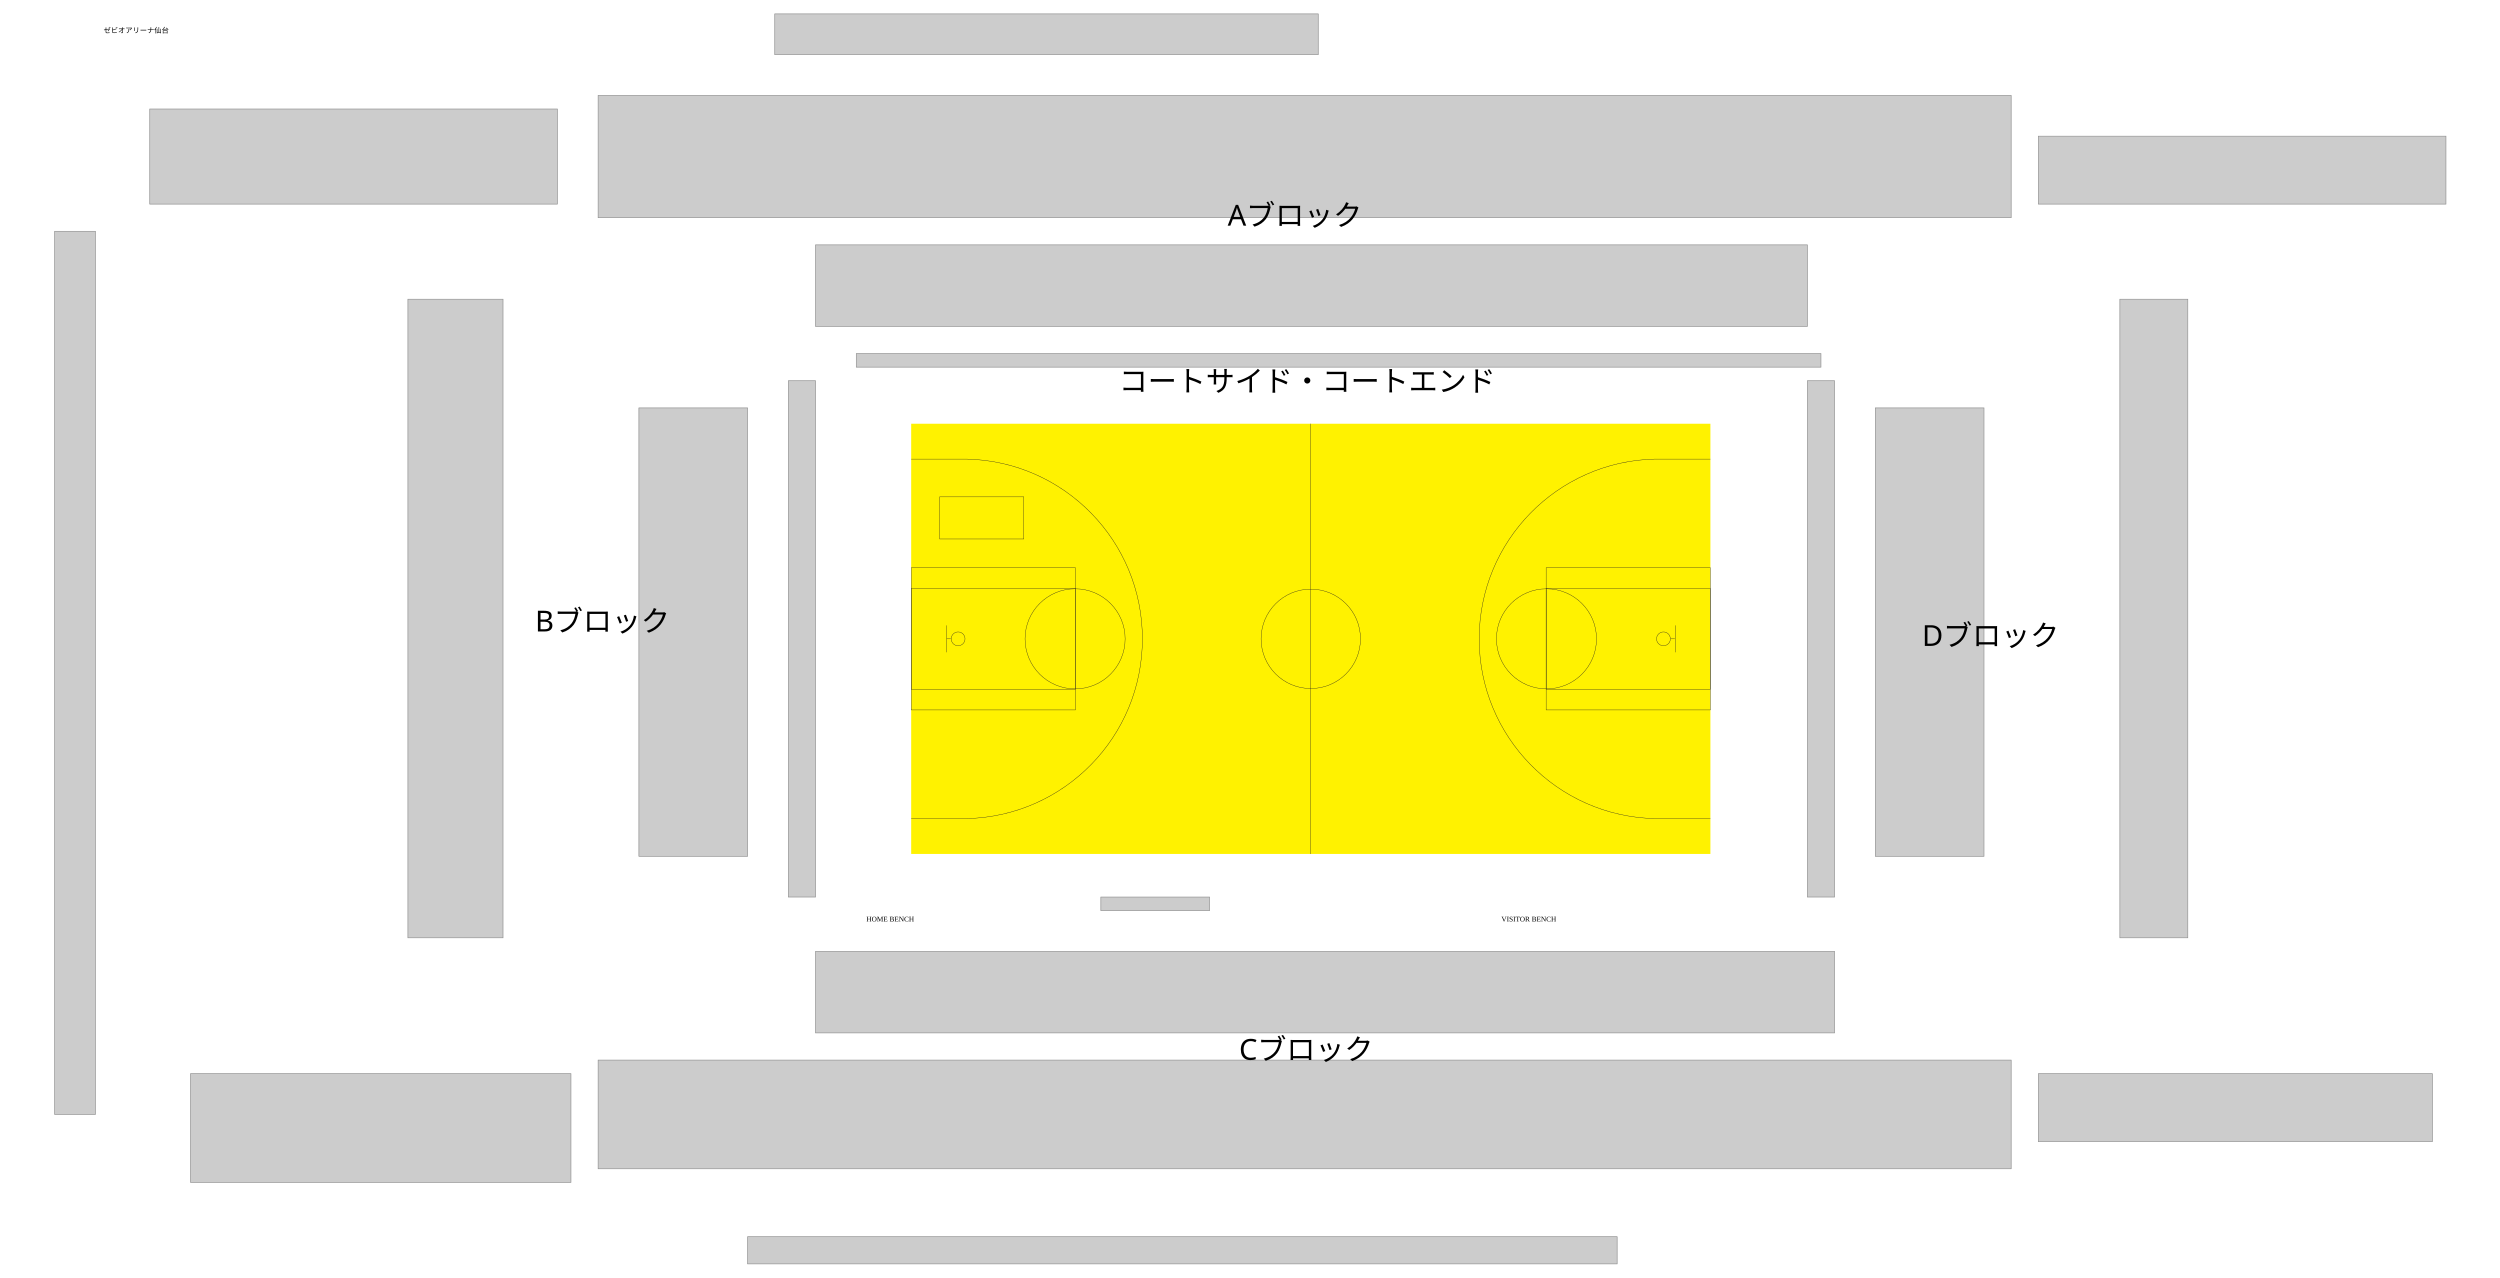
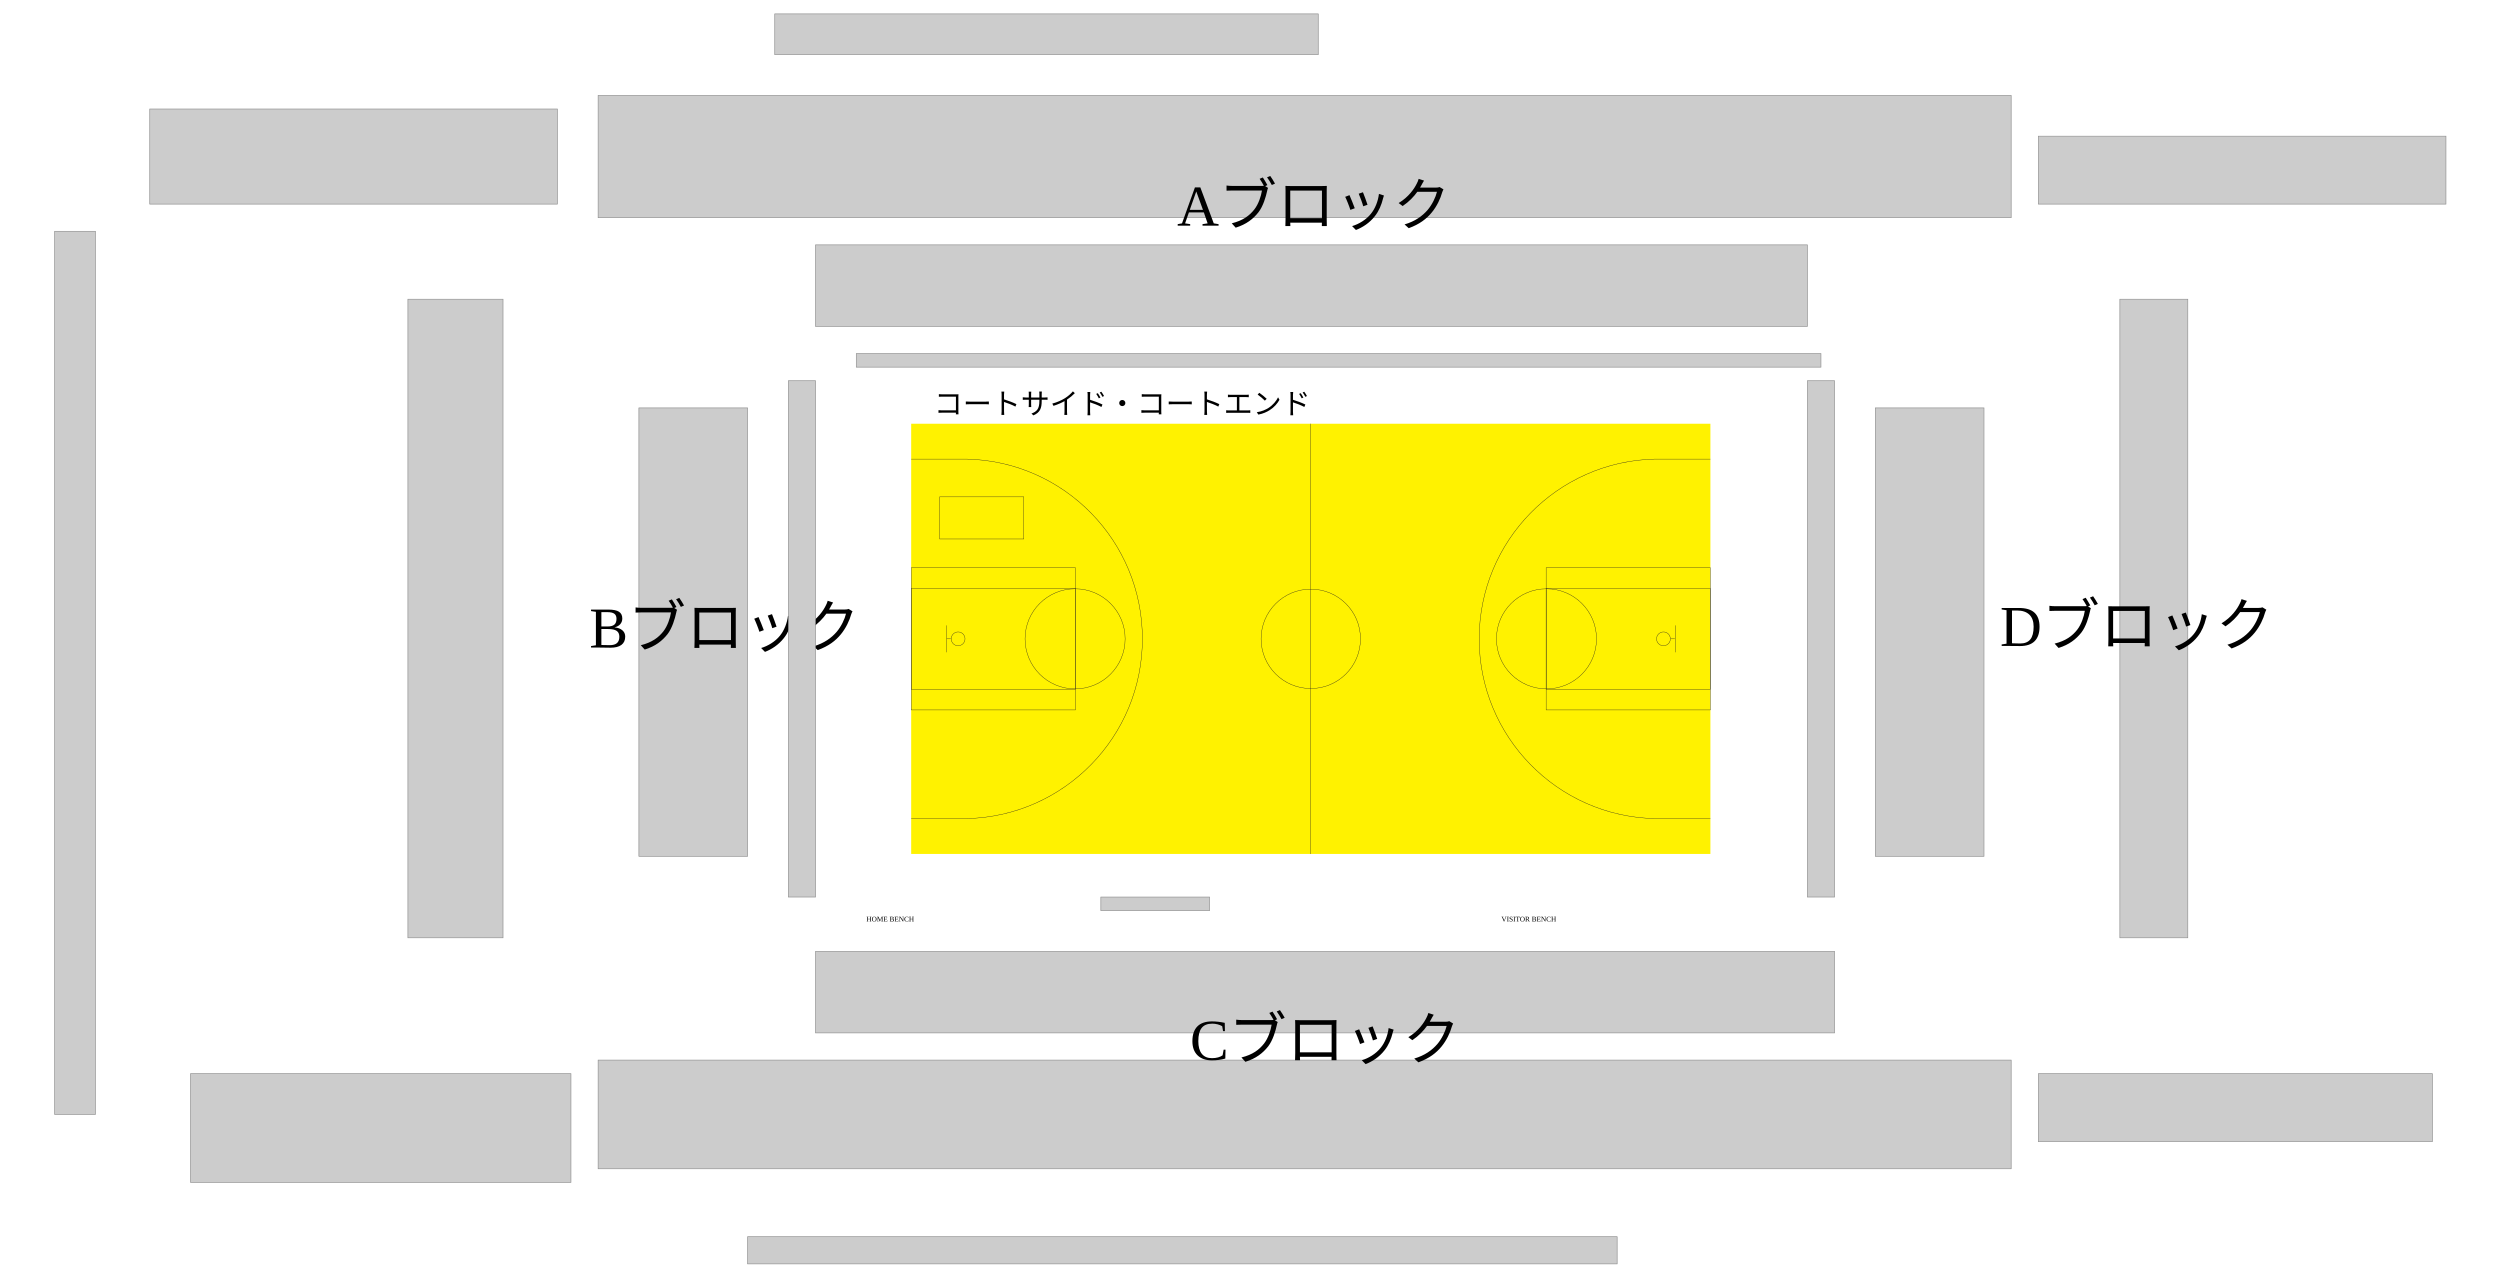
<svg xmlns="http://www.w3.org/2000/svg" version="1.1" width="4140" height="2115" viewBox="22 22 4140 2115" id="svg2">
  <defs id="defs23900">
    <clipPath clipPathUnits="userSpaceOnUse" id="clipPath18442">
      <path d="m 0,2001.26 2568.189,0 L 2568.189,0 0,0 0,2001.26 z" id="path18444" />
    </clipPath>
    <clipPath clipPathUnits="userSpaceOnUse" id="clipPath18442-7">
      <path d="m 0,2001.26 2568.189,0 L 2568.189,0 0,0 0,2001.26 z" id="path18444-1" />
    </clipPath>
  </defs>
  <path d="m 2854.413,1436.13 -1323.492,0 0,-712.419 1323.492,0 0,712.419 z" style="fill:#fff200;fill-opacity:1;fill-rule:nonzero;stroke:none" id="path18412-9" />
  <path id="path18436" style="fill:none;stroke:#231f20;stroke-width:0.571;stroke-linecap:butt;stroke-linejoin:miter;stroke-miterlimit:10;stroke-opacity:1;stroke-dasharray:none" d="m 2192.666,723.618 0,712.607" />
  <path id="path18448-4" style="fill:none;stroke:#231f20;stroke-width:0.571;stroke-linecap:butt;stroke-linejoin:miter;stroke-miterlimit:10;stroke-opacity:1;stroke-dasharray:none" d="m 2274.953,1079.923 c 0,45.444 -36.841,82.29 -82.287,82.29 -45.447,0 -82.29,-36.845 -82.29,-82.29 0,-45.451 36.843,-82.292 82.29,-82.292 45.447,0 82.287,36.841 82.287,82.292 z" />
  <path d="m 2582.4,1197.641 272.013,0 0,-235.444 -272.013,0 0,235.444 z" style="fill:none;stroke:#231f20;stroke-width:0.571;stroke-linecap:butt;stroke-linejoin:miter;stroke-miterlimit:10;stroke-opacity:1;stroke-dasharray:none" id="path18450-9" />
  <path d="m 2582.4,1163.354 272.013,0 0,-166.869 -272.013,0 0,166.869 z" style="fill:none;stroke:#231f20;stroke-width:0.571;stroke-linecap:butt;stroke-linejoin:miter;stroke-miterlimit:10;stroke-opacity:1;stroke-dasharray:none" id="path18452-5" />
  <path id="path18456-0" style="fill:none;stroke:#231f20;stroke-width:0.571;stroke-linecap:butt;stroke-linejoin:miter;stroke-miterlimit:10;stroke-opacity:1;stroke-dasharray:none" d="m 2500.111,1079.923 c 0,45.762 37.099,82.861 82.861,82.861 45.764,0 82.861,-37.099 82.861,-82.861 0,-45.767 -37.097,-82.866 -82.861,-82.866 -45.762,0 -82.861,37.099 -82.861,82.866 z" />
  <g id="g18458-9" transform="matrix(2.28582,0,0,-2.28582,2765.266,1079.923)">
    <path d="m 0,0 c 0,-2.762 2.238,-5 5,-5 2.762,0 5,2.238 5,5 C 10,2.762 7.762,5.002 5,5.002 2.238,5.002 0,2.762 0,0 z" style="fill:none;stroke:#231f20;stroke-width:0.25;stroke-linecap:butt;stroke-linejoin:miter;stroke-miterlimit:10;stroke-opacity:1;stroke-dasharray:none" id="path18460-3" />
  </g>
  <path id="path18464-0" style="fill:none;stroke:#231f20;stroke-width:0.571;stroke-linecap:butt;stroke-linejoin:miter;stroke-miterlimit:10;stroke-opacity:1;stroke-dasharray:none" d="m 2854.413,782.284 -92.576,0 c -161,3.943 -290.299,135.684 -290.299,297.639 0,161.946 129.3,293.687 290.299,297.634 l 92.576,0" />
  <g id="g18466-7" transform="matrix(2.28582,0,0,-2.28582,2796.124,1057.632)">
    <path d="M 0,0 0,-19.502" style="fill:none;stroke:#231f20;stroke-width:0.25;stroke-linecap:butt;stroke-linejoin:miter;stroke-miterlimit:10;stroke-opacity:1;stroke-dasharray:none" id="path18468-5" />
  </g>
  <g id="g18470-7" transform="matrix(2.28582,0,0,-2.28582,2795.553,1079.923)">
    <path d="M 0,0 -3,0" style="fill:none;stroke:#231f20;stroke-width:0.25;stroke-linecap:butt;stroke-linejoin:miter;stroke-miterlimit:10;stroke-opacity:1;stroke-dasharray:none" id="path18472-5" />
  </g>
  <path d="m 1717.446,914.538 -139.435,0 0,-69.718 139.435,0 0,69.718 z" style="fill:none;stroke:#231f20;stroke-width:0.571;stroke-linecap:butt;stroke-linejoin:miter;stroke-miterlimit:10;stroke-opacity:1;stroke-dasharray:none" id="path18474-0" />
  <path d="m 1802.933,1197.641 -272.013,0 0,-235.444 272.013,0 0,235.444 z" style="fill:none;stroke:#231f20;stroke-width:0.571;stroke-linecap:butt;stroke-linejoin:miter;stroke-miterlimit:10;stroke-opacity:1;stroke-dasharray:none" id="path18476-6" />
  <path d="m 1802.933,1163.354 -272.013,0 0,-166.869 272.013,0 0,166.869 z" style="fill:none;stroke:#231f20;stroke-width:0.571;stroke-linecap:butt;stroke-linejoin:miter;stroke-miterlimit:10;stroke-opacity:1;stroke-dasharray:none" id="path18478-4" />
  <path id="path18482-8" style="fill:none;stroke:#231f20;stroke-width:0.571;stroke-linecap:butt;stroke-linejoin:miter;stroke-miterlimit:10;stroke-opacity:1;stroke-dasharray:none" d="m 1885.223,1079.923 c 0,45.762 -37.097,82.861 -82.861,82.861 -45.764,0 -82.861,-37.099 -82.861,-82.861 0,-45.767 37.097,-82.866 82.861,-82.866 45.764,0 82.861,37.099 82.861,82.866 z" />
  <g id="g18484-4" transform="matrix(2.28582,0,0,-2.28582,1620.068,1079.923)">
    <path d="m 0,0 c 0,-2.762 -2.238,-5 -5,-5 -2.761,0 -5,2.238 -5,5 0,2.764 2.239,5.002 5,5.002 2.762,0 5,-2.238 5,-5.002 z" style="fill:none;stroke:#231f20;stroke-width:0.25;stroke-linecap:butt;stroke-linejoin:miter;stroke-miterlimit:10;stroke-opacity:1;stroke-dasharray:none" id="path18486-0" />
  </g>
  <path id="path18490-6" style="fill:none;stroke:#231f20;stroke-width:0.571;stroke-linecap:butt;stroke-linejoin:miter;stroke-miterlimit:10;stroke-opacity:1;stroke-dasharray:none" d="m 1530.92,782.284 92.576,0 c 161,3.943 290.299,135.684 290.299,297.639 0,161.946 -129.3,293.687 -290.299,297.634 l -92.576,0" />
  <g id="g18492-2" transform="matrix(2.28582,0,0,-2.28582,1589.209,1057.632)">
    <path d="M 0,0 0,-19.502" style="fill:none;stroke:#231f20;stroke-width:0.25;stroke-linecap:butt;stroke-linejoin:miter;stroke-miterlimit:10;stroke-opacity:1;stroke-dasharray:none" id="path18494-4" />
  </g>
  <g id="g18496-7" transform="matrix(2.28582,0,0,-2.28582,1589.78,1079.923)">
    <path d="M 0,0 3,0" style="fill:none;stroke:#231f20;stroke-width:0.25;stroke-linecap:butt;stroke-linejoin:miter;stroke-miterlimit:10;stroke-opacity:1;stroke-dasharray:none" id="path18498-4" />
  </g>
  <rect style="fill:#cccccc;stroke:#888888" id="rect12200" y="405" x="112.5" height="1462.5" width="67.5" />
-   <text x="247.5" y="76.5" id="text23538" style="text-anchor:middle;fill:#000000">ゼビオアリーナ仙台</text>
  <text x="1496.25" y="1548" id="text23766" style="text-anchor:middle;fill:#000000">HOME BENCH</text>
  <text x="2553.75" y="1548" id="text23768" style="text-anchor:middle;fill:#000000">VISITOR BENCH</text>
  <g id="g33579">
    <rect width="1642.5" height="135" x="1372.5" y="427.5" id="rect1151" style="fill:#cccccc;stroke:#888888" />
    <rect width="2340" height="202.5" x="1012.5" y="180" id="rect3378" style="fill:#cccccc;stroke:#888888" />
    <rect width="900" height="67.5" x="1305" y="45" id="rect7220" style="fill:#cccccc;stroke:#888888" />
-     <text id="text33503" y="395.667" x="2182" style="font-size:24px;font-style:normal;font-variant:normal;font-weight:normal;font-stretch:normal;text-align:center;line-height:1000%;letter-spacing:0px;word-spacing:0px;writing-mode:lr-tb;text-anchor:middle;fill:#000000;fill-opacity:1;stroke:none;font-family:Sans;-inkscape-font-specification:Sans" xml:space="preserve">
-       <tspan style="font-size:48px" id="tspan33507" y="395.667" x="2182">Aブロック</tspan>
-     </text>
+     <text id="text33503" y="395.667" x="1971.333" style="font-size:96px;line-height:1000%;fill:#000000;stroke:none" xml:space="preserve">Aブロック</text>
  </g>
  <g id="g33612">
    <rect width="1687.5" height="135" x="1372.5" y="1597.5" id="rect13092" style="fill:#cccccc;stroke:#888888" />
    <rect width="2340" height="180" x="1012.5" y="1777.5" id="rect15379" style="fill:#cccccc;stroke:#888888" />
    <rect width="1440" height="45" x="1260" y="2070" id="rect19241" style="fill:#cccccc;stroke:#888888" />
-     <text xml:space="preserve" style="font-size:24px;font-style:normal;font-variant:normal;font-weight:normal;font-stretch:normal;text-align:center;line-height:1000%;letter-spacing:0px;word-spacing:0px;writing-mode:lr-tb;text-anchor:middle;fill:#000000;fill-opacity:1;stroke:none;font-family:Sans;-inkscape-font-specification:Sans" x="2200.667" y="1777" id="text33511">
-       <tspan x="2200.667" y="1777" id="tspan33513" style="font-size:48px">Cブロック</tspan>
-     </text>
+     <text xml:space="preserve" style="font-size:96px;line-height:1000%;fill:#000000;stroke:none" x="1992.667" y="1777" id="text33511">Cブロック</text>
  </g>
  <g id="g33619">
    <rect width="180" height="742.5" x="1080" y="697.5" id="rect7792" style="fill:#cccccc;stroke:#888888" />
    <rect width="675" height="157.5" x="270" y="202.5" id="rect8999" style="fill:#cccccc;stroke:#888888" />
    <g id="b11">
      <rect style="fill:#cccccc;stroke:#888888" id="rect9961" y="517.5" x="697.5" height="1057.5" width="157.5" />
    </g>
    <rect width="630" height="180" x="337.5" y="1800" id="rect11488" style="fill:#cccccc;stroke:#888888" />
-     <text id="text33515" y="1067.667" x="1035.333" style="font-size:24px;font-style:normal;font-variant:normal;font-weight:normal;font-stretch:normal;text-align:center;line-height:1000%;letter-spacing:0px;word-spacing:0px;writing-mode:lr-tb;text-anchor:middle;fill:#000000;fill-opacity:1;stroke:none;font-family:Sans;-inkscape-font-specification:Sans" xml:space="preserve">
-       <tspan style="font-size:48px" id="tspan33517" y="1067.667" x="1035.333">Bブロック</tspan>
-     </text>
+     <text id="text33515" y="1094.333" x="998" style="font-size:96px;fill:#000000;stroke:none;" xml:space="preserve">Bブロック</text>
  </g>
  <g id="g33630">
    <rect width="180" height="742.5" x="3127.5" y="697.5" id="rect19833" style="fill:#cccccc;stroke:#888888" />
    <rect width="675" height="112.5" x="3397.5" y="247.5" id="rect21040" style="fill:#cccccc;stroke:#888888" />
    <rect width="112.5" height="1057.5" x="3532.5" y="517.5" id="rect21727" style="fill:#cccccc;stroke:#888888" />
    <rect width="652.5" height="112.5" x="3397.5" y="1800" id="rect22879" style="fill:#cccccc;stroke:#888888" />
-     <text xml:space="preserve" style="font-size:24px;font-style:normal;font-variant:normal;font-weight:normal;font-stretch:normal;text-align:center;line-height:1000%;letter-spacing:0px;word-spacing:0px;writing-mode:lr-tb;text-anchor:middle;fill:#000000;fill-opacity:1;stroke:none;font-family:Sans;-inkscape-font-specification:Sans" x="3334" y="1091.667" id="text33519">
-       <tspan x="3334" y="1091.667" id="tspan33521" style="font-size:48px">Dブロック</tspan>
-     </text>
+     <text xml:space="preserve" style="font-size:96px;fill:#000000;stroke:none;" x="3334" y="1091.667" id="text33519">Dブロック</text>
  </g>
  <g id="g33589">
    <rect width="180" height="22.5" x="1845" y="1507.5" id="rect13" style="fill:#cccccc;stroke:#888888" />
    <rect width="1597.5" height="22.5" x="1440" y="607.5" id="rect65" style="fill:#cccccc;stroke:#888888" />
    <rect width="45" height="855" x="1327.5" y="652.5" id="rect417" style="fill:#cccccc;stroke:#888888" />
    <rect width="45" height="855" x="3015" y="652.5" id="rect784" style="fill:#cccccc;stroke:#888888" />
-     <text id="text33523" y="670.333" x="2208.667" style="font-size:24px;font-style:normal;font-variant:normal;font-weight:normal;font-stretch:normal;text-align:center;line-height:1000%;letter-spacing:0px;word-spacing:0px;writing-mode:lr-tb;text-anchor:middle;fill:#000000;fill-opacity:1;stroke:none;font-family:Sans;-inkscape-font-specification:Sans" xml:space="preserve">
-       <tspan style="font-size:48px" id="tspan33525" y="670.333" x="2208.667">コートサイド・コートエンド</tspan>
-       <tspan id="tspan33527" style="font-size:48px" y="1150.333" x="2208.667" />
-     </text>
+     <text id="text33523" y="707.667" x="1568.5" style="font-size:48px;fill:#000000;stroke:none;" xml:space="preserve">コートサイド・コートエンド</text>
  </g>
</svg>
